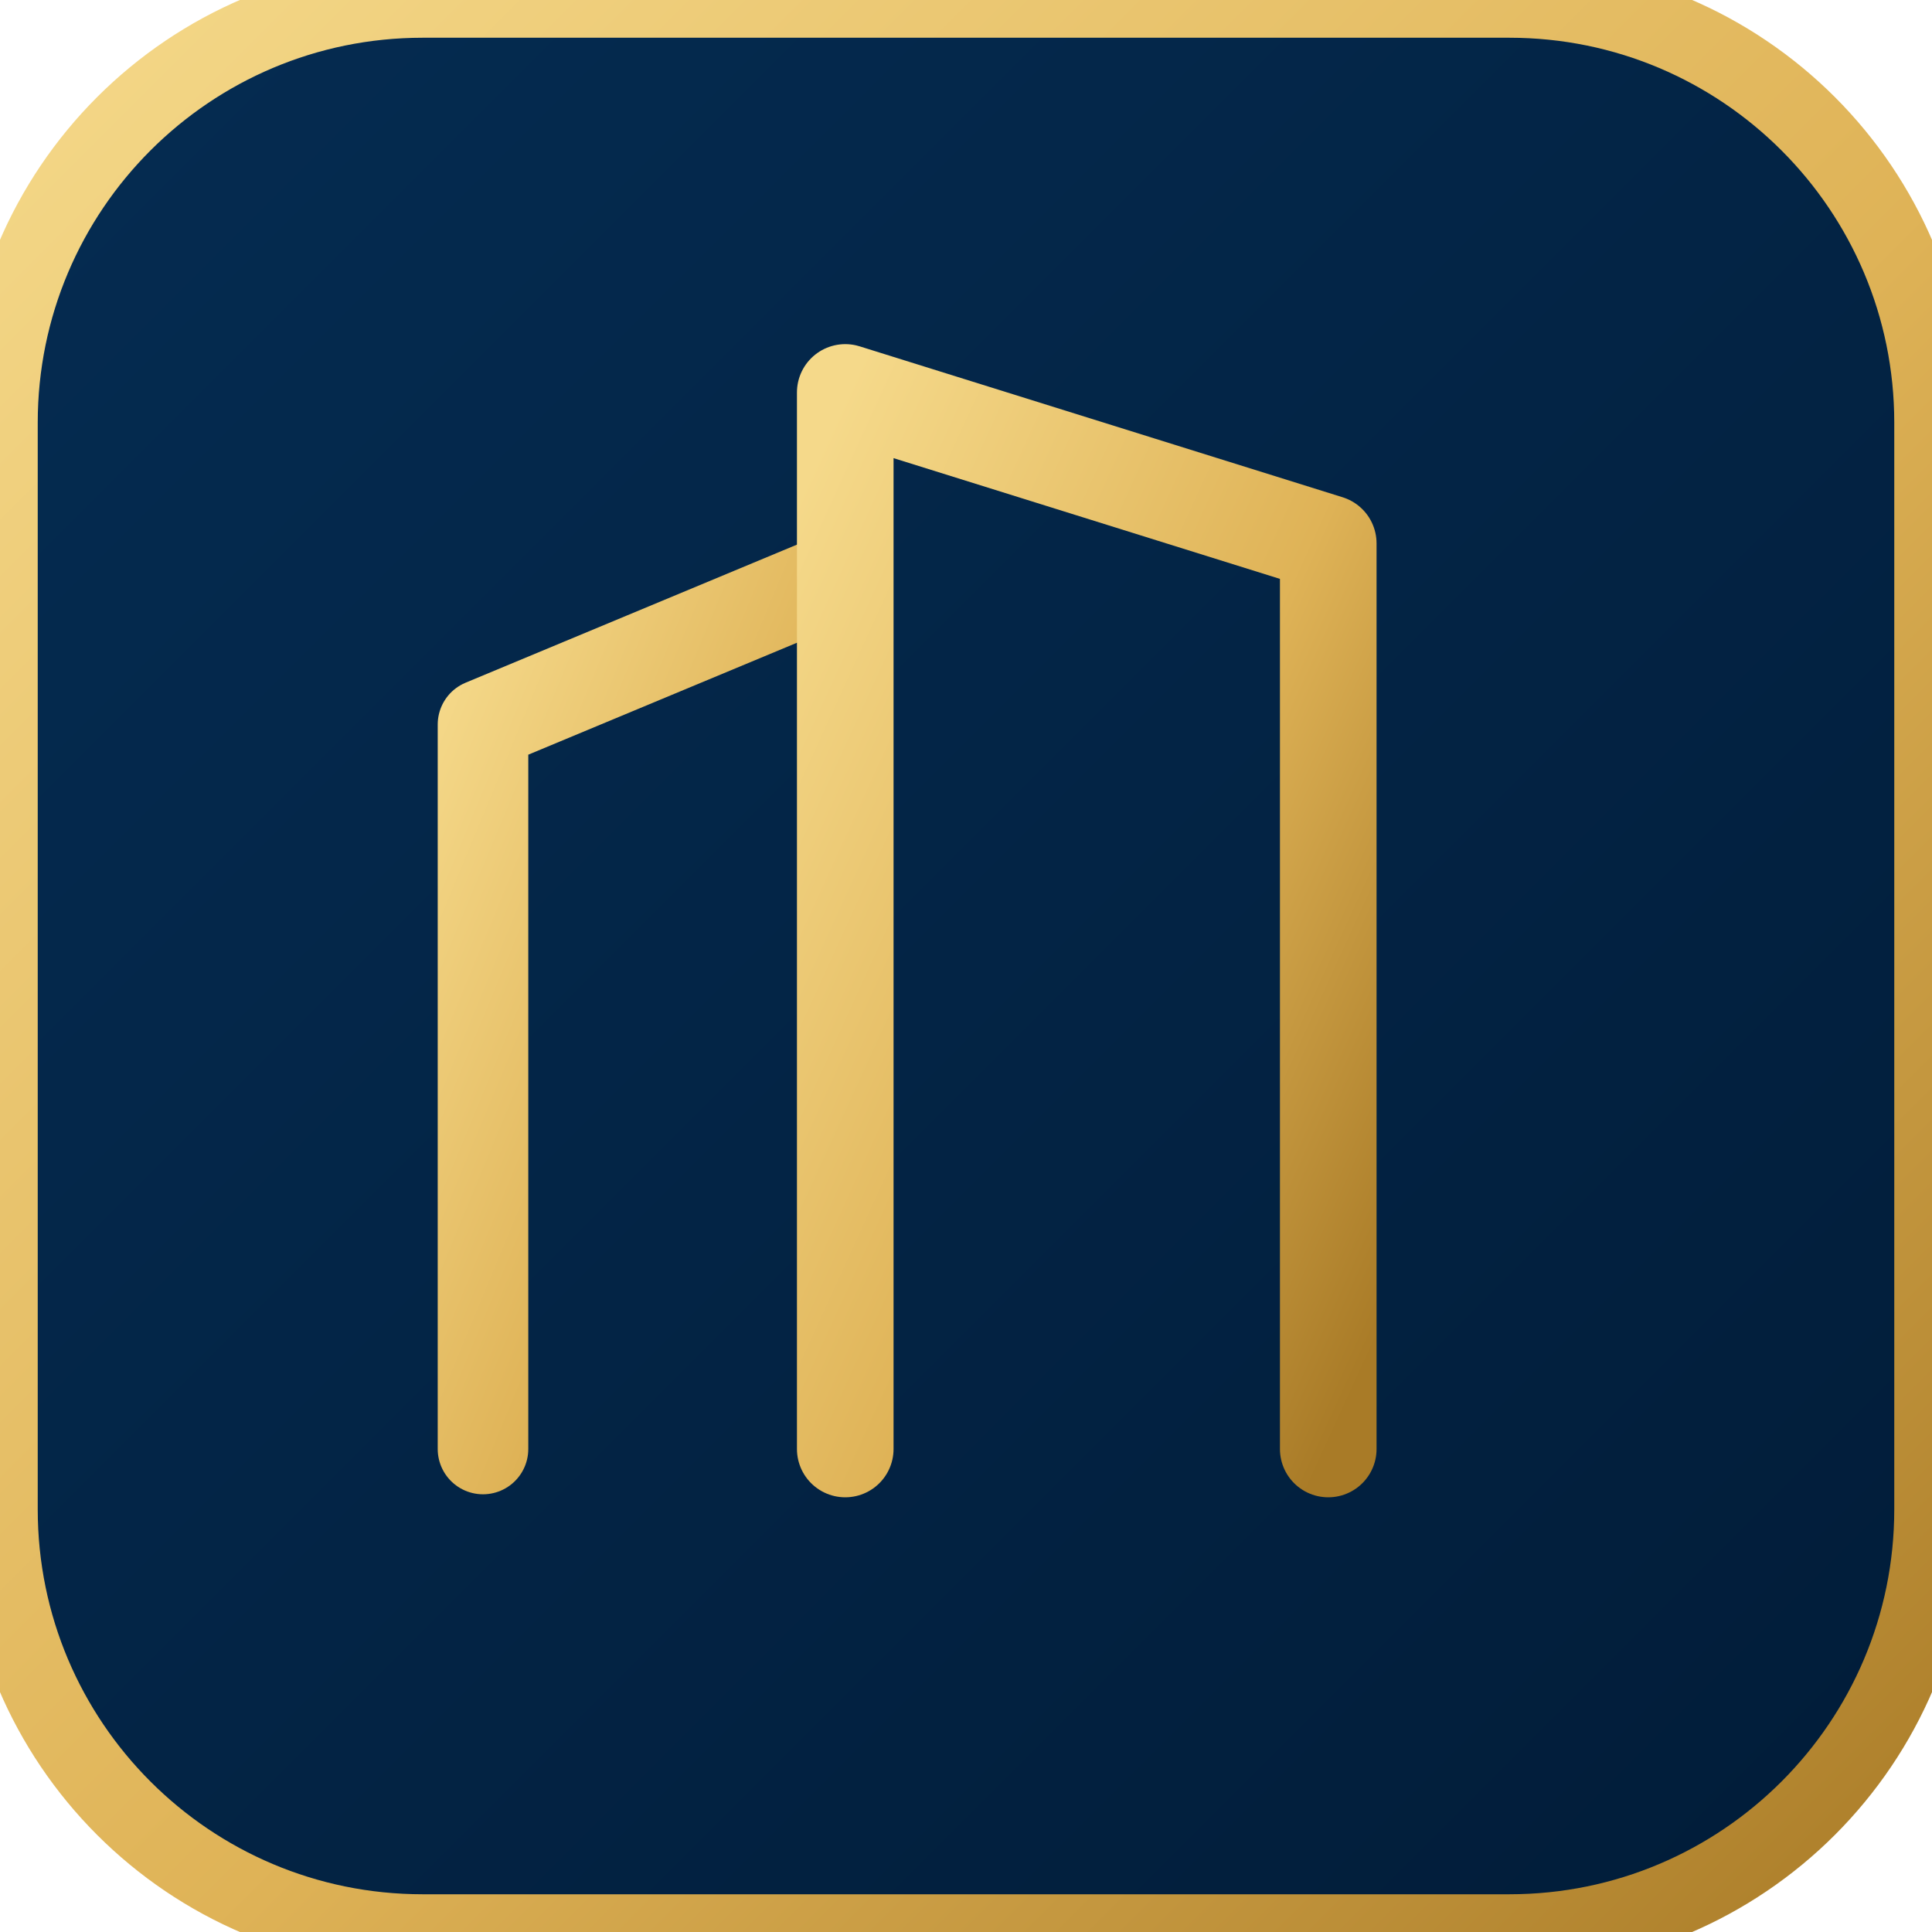
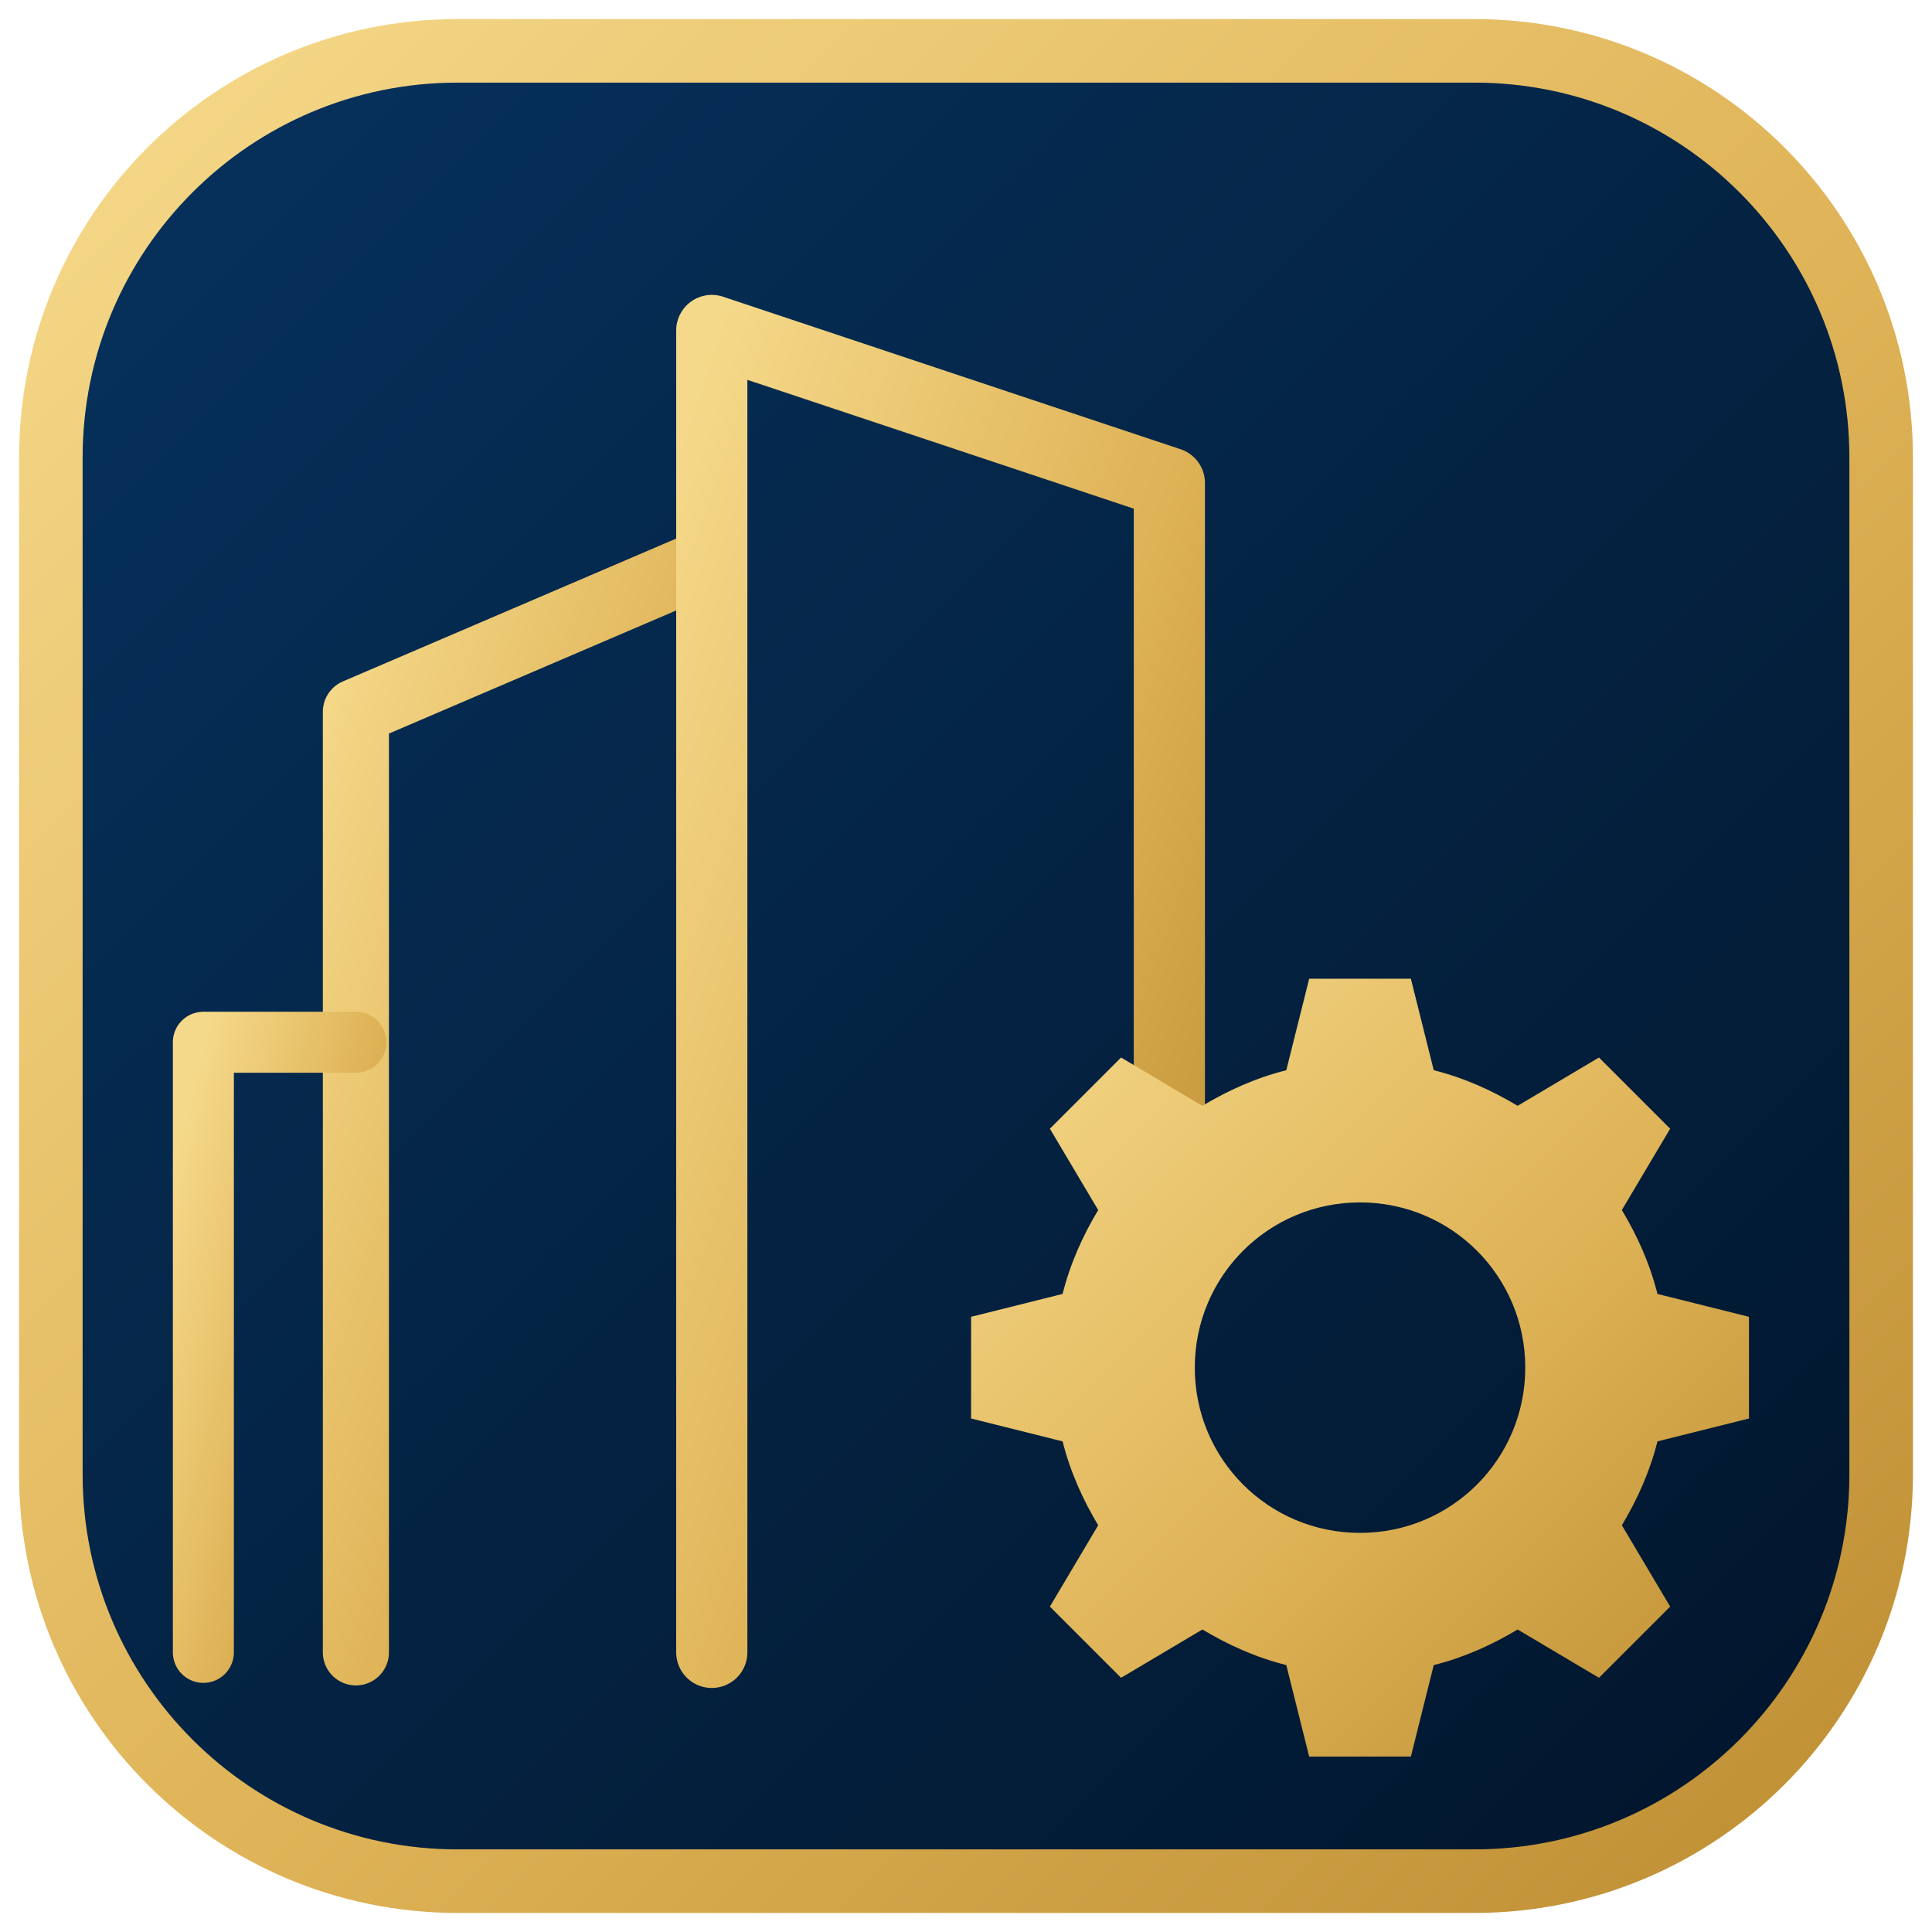
- <svg xmlns="http://www.w3.org/2000/svg" viewBox="0 0 64 64">
+ <svg xmlns="http://www.w3.org/2000/svg" viewBox="0 0 76 76" role="img" aria-label="SAAED Facilities Management">
  <defs>
-     <linearGradient id="bg" x1="0%" y1="0%" x2="100%" y2="100%">
-       <stop offset="0%" stop-color="#052C52" />
-       <stop offset="100%" stop-color="#011C38" />
+     <linearGradient id="saaedFaviconBg" x1="0%" y1="0%" x2="100%" y2="100%">
+       <stop offset="0%" stop-color="#06325E" />
+       <stop offset="55%" stop-color="#042241" />
+       <stop offset="100%" stop-color="#01152B" />
    </linearGradient>
-     <linearGradient id="gold" x1="0%" y1="0%" x2="100%" y2="100%">
+     <linearGradient id="saaedGoldEmblem" x1="0%" y1="0%" x2="100%" y2="100%">
      <stop offset="0%" stop-color="#F5D98A" />
      <stop offset="55%" stop-color="#DFB357" />
-       <stop offset="100%" stop-color="#A97B27" />
+       <stop offset="100%" stop-color="#BE8E33" />
    </linearGradient>
  </defs>
-   <rect width="64" height="64" rx="14" fill="url(#bg)" stroke="url(#gold)" stroke-width="2.5" />
-   <path d="M16 48V24L28 19V48" fill="none" stroke="url(#gold)" stroke-width="3" stroke-linejoin="round" stroke-linecap="round" />
-   <path d="M28 48V13L44 18V48" fill="none" stroke="url(#gold)" stroke-width="3.2" stroke-linejoin="round" stroke-linecap="round" />
-   <line x1="12" y1="48" x2="52" y2="48" stroke="url(#gold)" stroke-width="3" stroke-linecap="round" />
+   <rect x="2" y="2" width="72" height="72" rx="16" fill="url(#saaedFaviconBg)" stroke="url(#saaedGoldEmblem)" stroke-width="2.5" />
+   <g transform="translate(3, 4)">
+     <path d="M11 61V24L25 18V61" fill="none" stroke="url(#saaedGoldEmblem)" stroke-width="2.6" stroke-linejoin="round" stroke-linecap="round" />
+     <path d="M25 61V9L43 15V42" fill="none" stroke="url(#saaedGoldEmblem)" stroke-width="2.8" stroke-linejoin="round" stroke-linecap="round" />
+     <path d="M5 61V37H11" fill="none" stroke="url(#saaedGoldEmblem)" stroke-width="2.4" stroke-linejoin="round" stroke-linecap="round" />
+     <g stroke="url(#saaedGoldEmblem)" stroke-width="2.2" stroke-linecap="round">
+       <line x1="16" y1="28" x2="16" y2="33" />
+       <line x1="20" y1="26" x2="20" y2="31" />
+       <line x1="16" y1="38" x2="16" y2="43" />
+       <line x1="20" y1="36" x2="20" y2="41" />
+       <line x1="16" y1="48" x2="16" y2="53" />
+       <line x1="20" y1="46" x2="20" y2="51" />
+       <line x1="30" y1="18" x2="30" y2="23" />
+       <line x1="36" y1="20" x2="36" y2="25" />
+       <line x1="30" y1="28" x2="30" y2="33" />
+       <line x1="36" y1="30" x2="36" y2="35" />
+       <line x1="30" y1="38" x2="30" y2="43" />
+       <line x1="36" y1="40" x2="36" y2="45" />
+     </g>
+     <path fill-rule="evenodd" fill="url(#saaedGoldEmblem)" d="M48.5 34.5L52.5 34.5L53.4 38.1C54.6 38.4 55.7 38.9 56.7 39.5L59.9 37.6L62.7 40.4L60.8 43.6C61.4 44.6 61.9 45.7 62.2 46.9L65.8 47.8V51.8L62.2 52.7C61.9 53.9 61.4 55.0 60.8 56.0L62.7 59.2L59.9 62.0L56.7 60.1C55.7 60.7 54.6 61.2 53.4 61.5L52.5 65.1H48.5L47.6 61.5C46.4 61.2 45.3 60.7 44.3 60.1L41.1 62.0L38.3 59.2L40.2 56.0C39.6 55.0 39.1 53.9 38.8 52.7L35.2 51.8V47.8L38.8 46.9C39.1 45.7 39.6 44.6 40.2 43.6L38.3 40.4L41.1 37.6L44.3 39.5C45.3 38.9 46.4 38.4 47.6 38.1L48.5 34.5ZM50.5 43.3C46.9 43.3 44.0 46.2 44.0 49.8C44.0 53.4 46.9 56.3 50.5 56.3C54.1 56.3 57.0 53.4 57.0 49.8C57.0 46.2 54.1 43.3 50.5 43.3Z" />
+   </g>
</svg>
